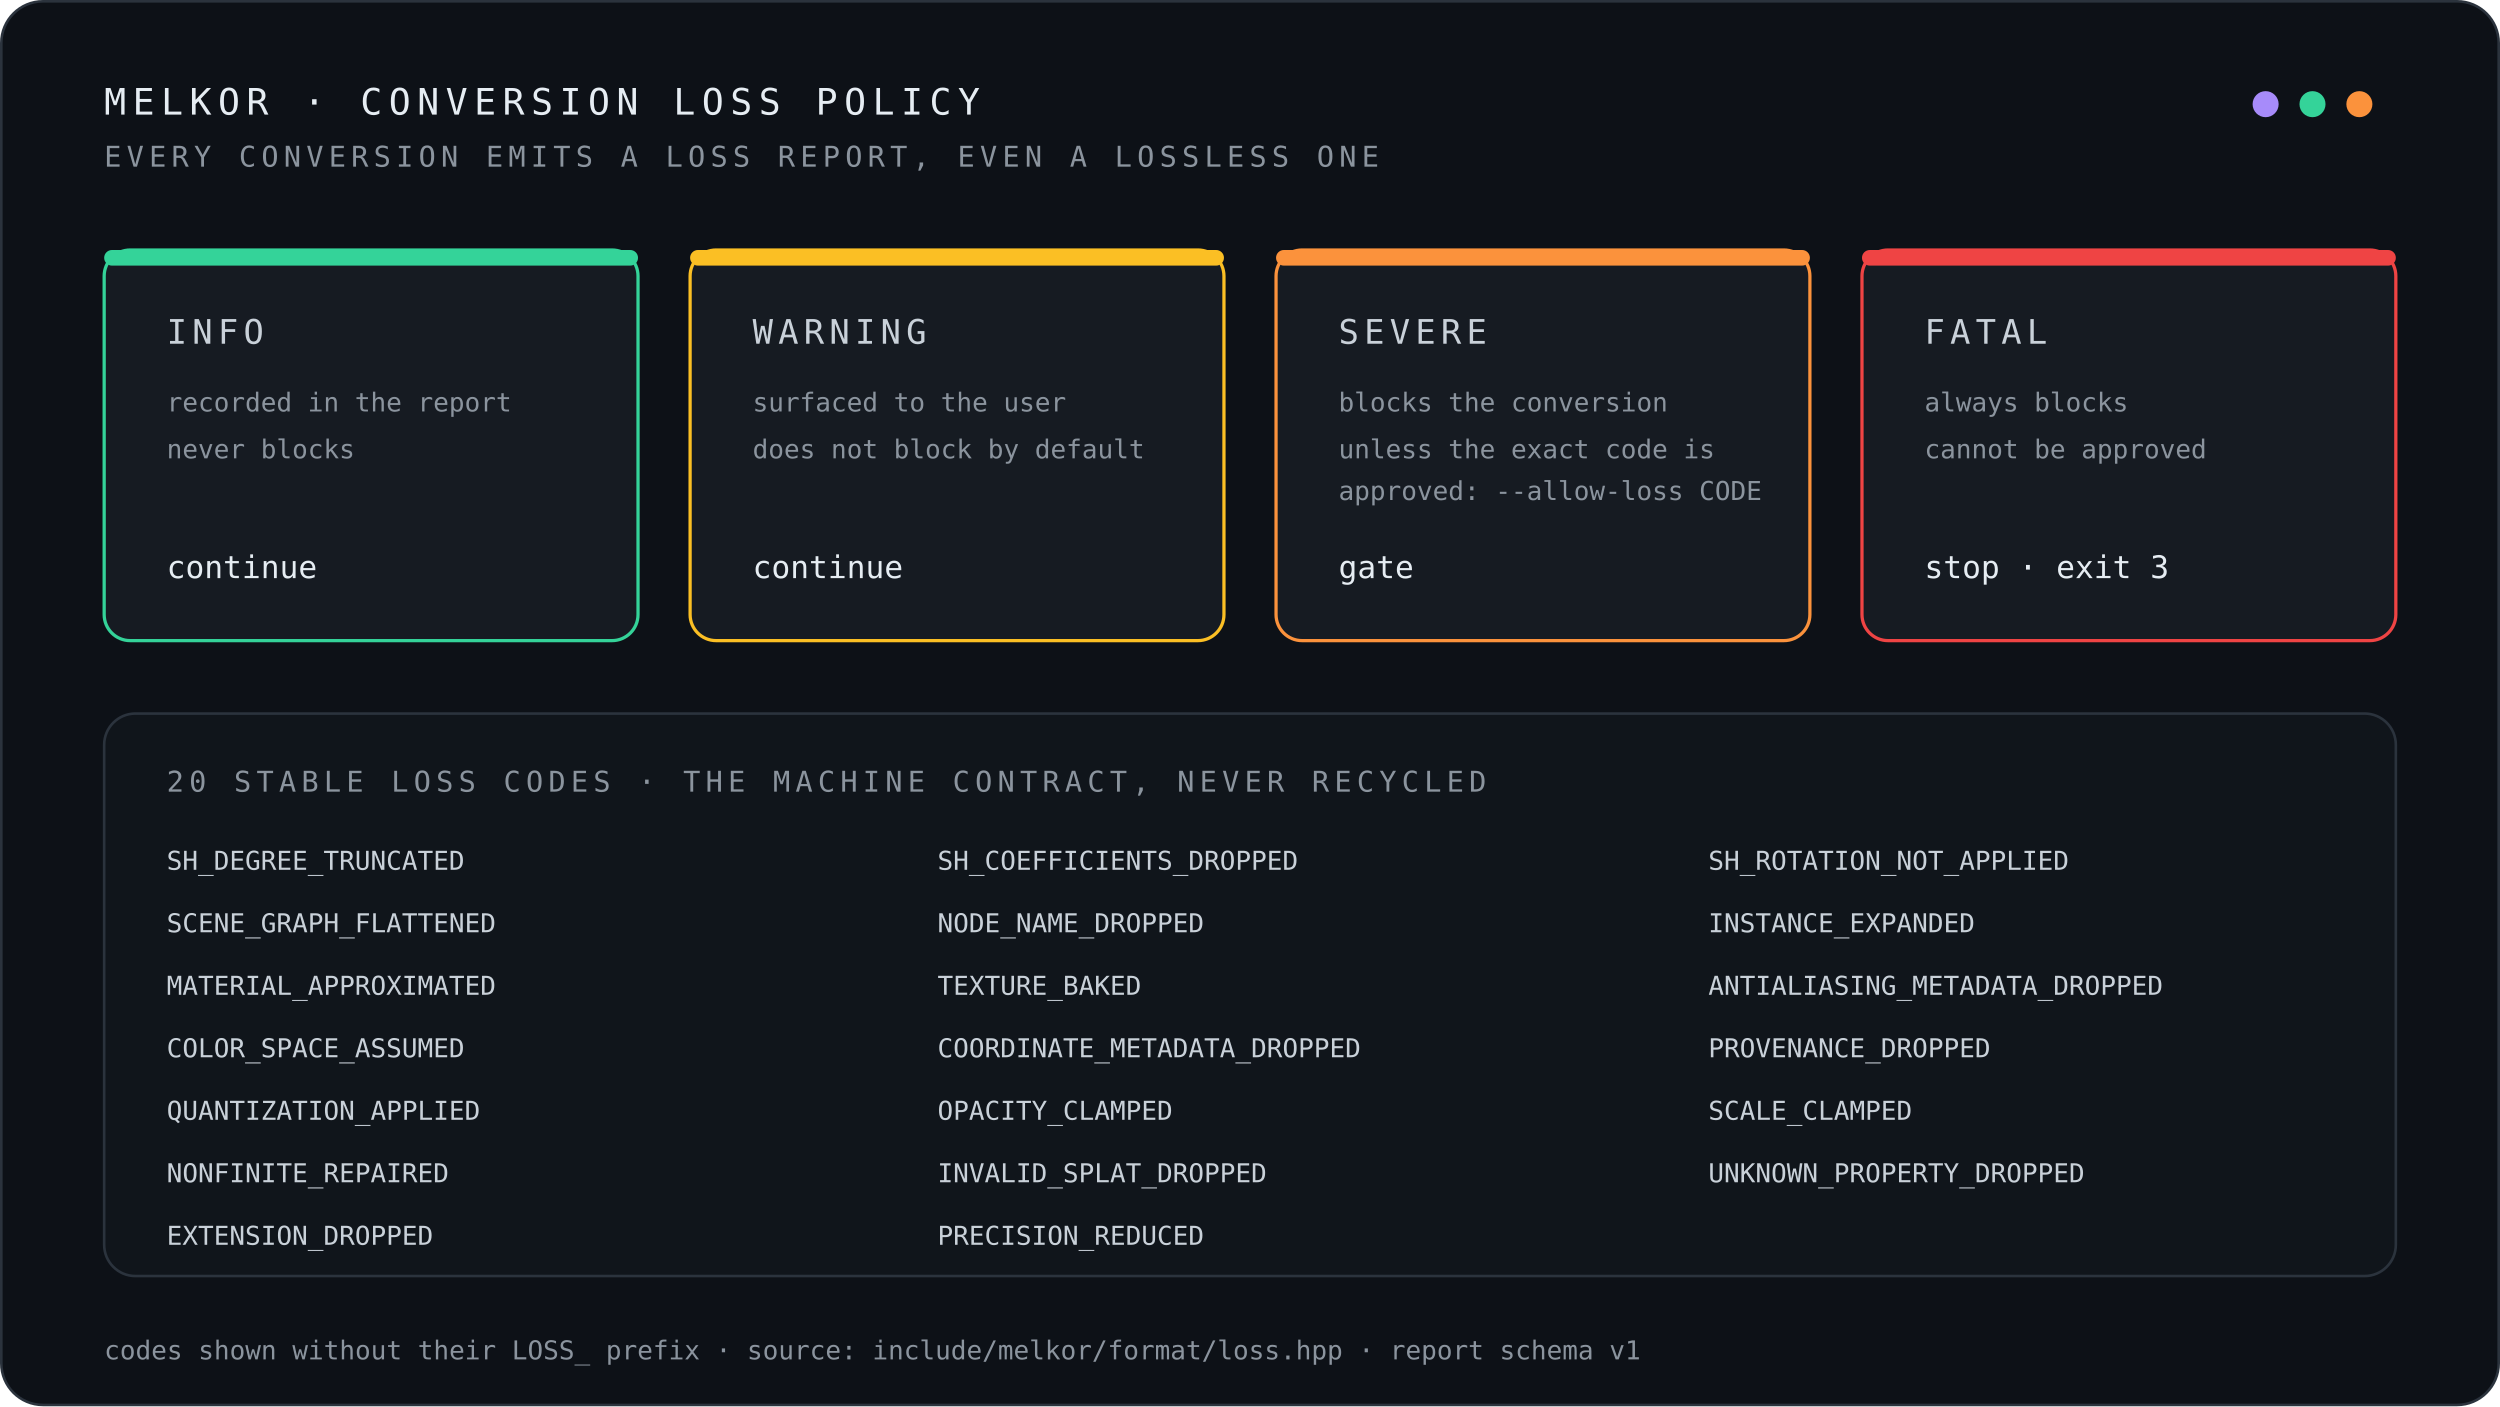
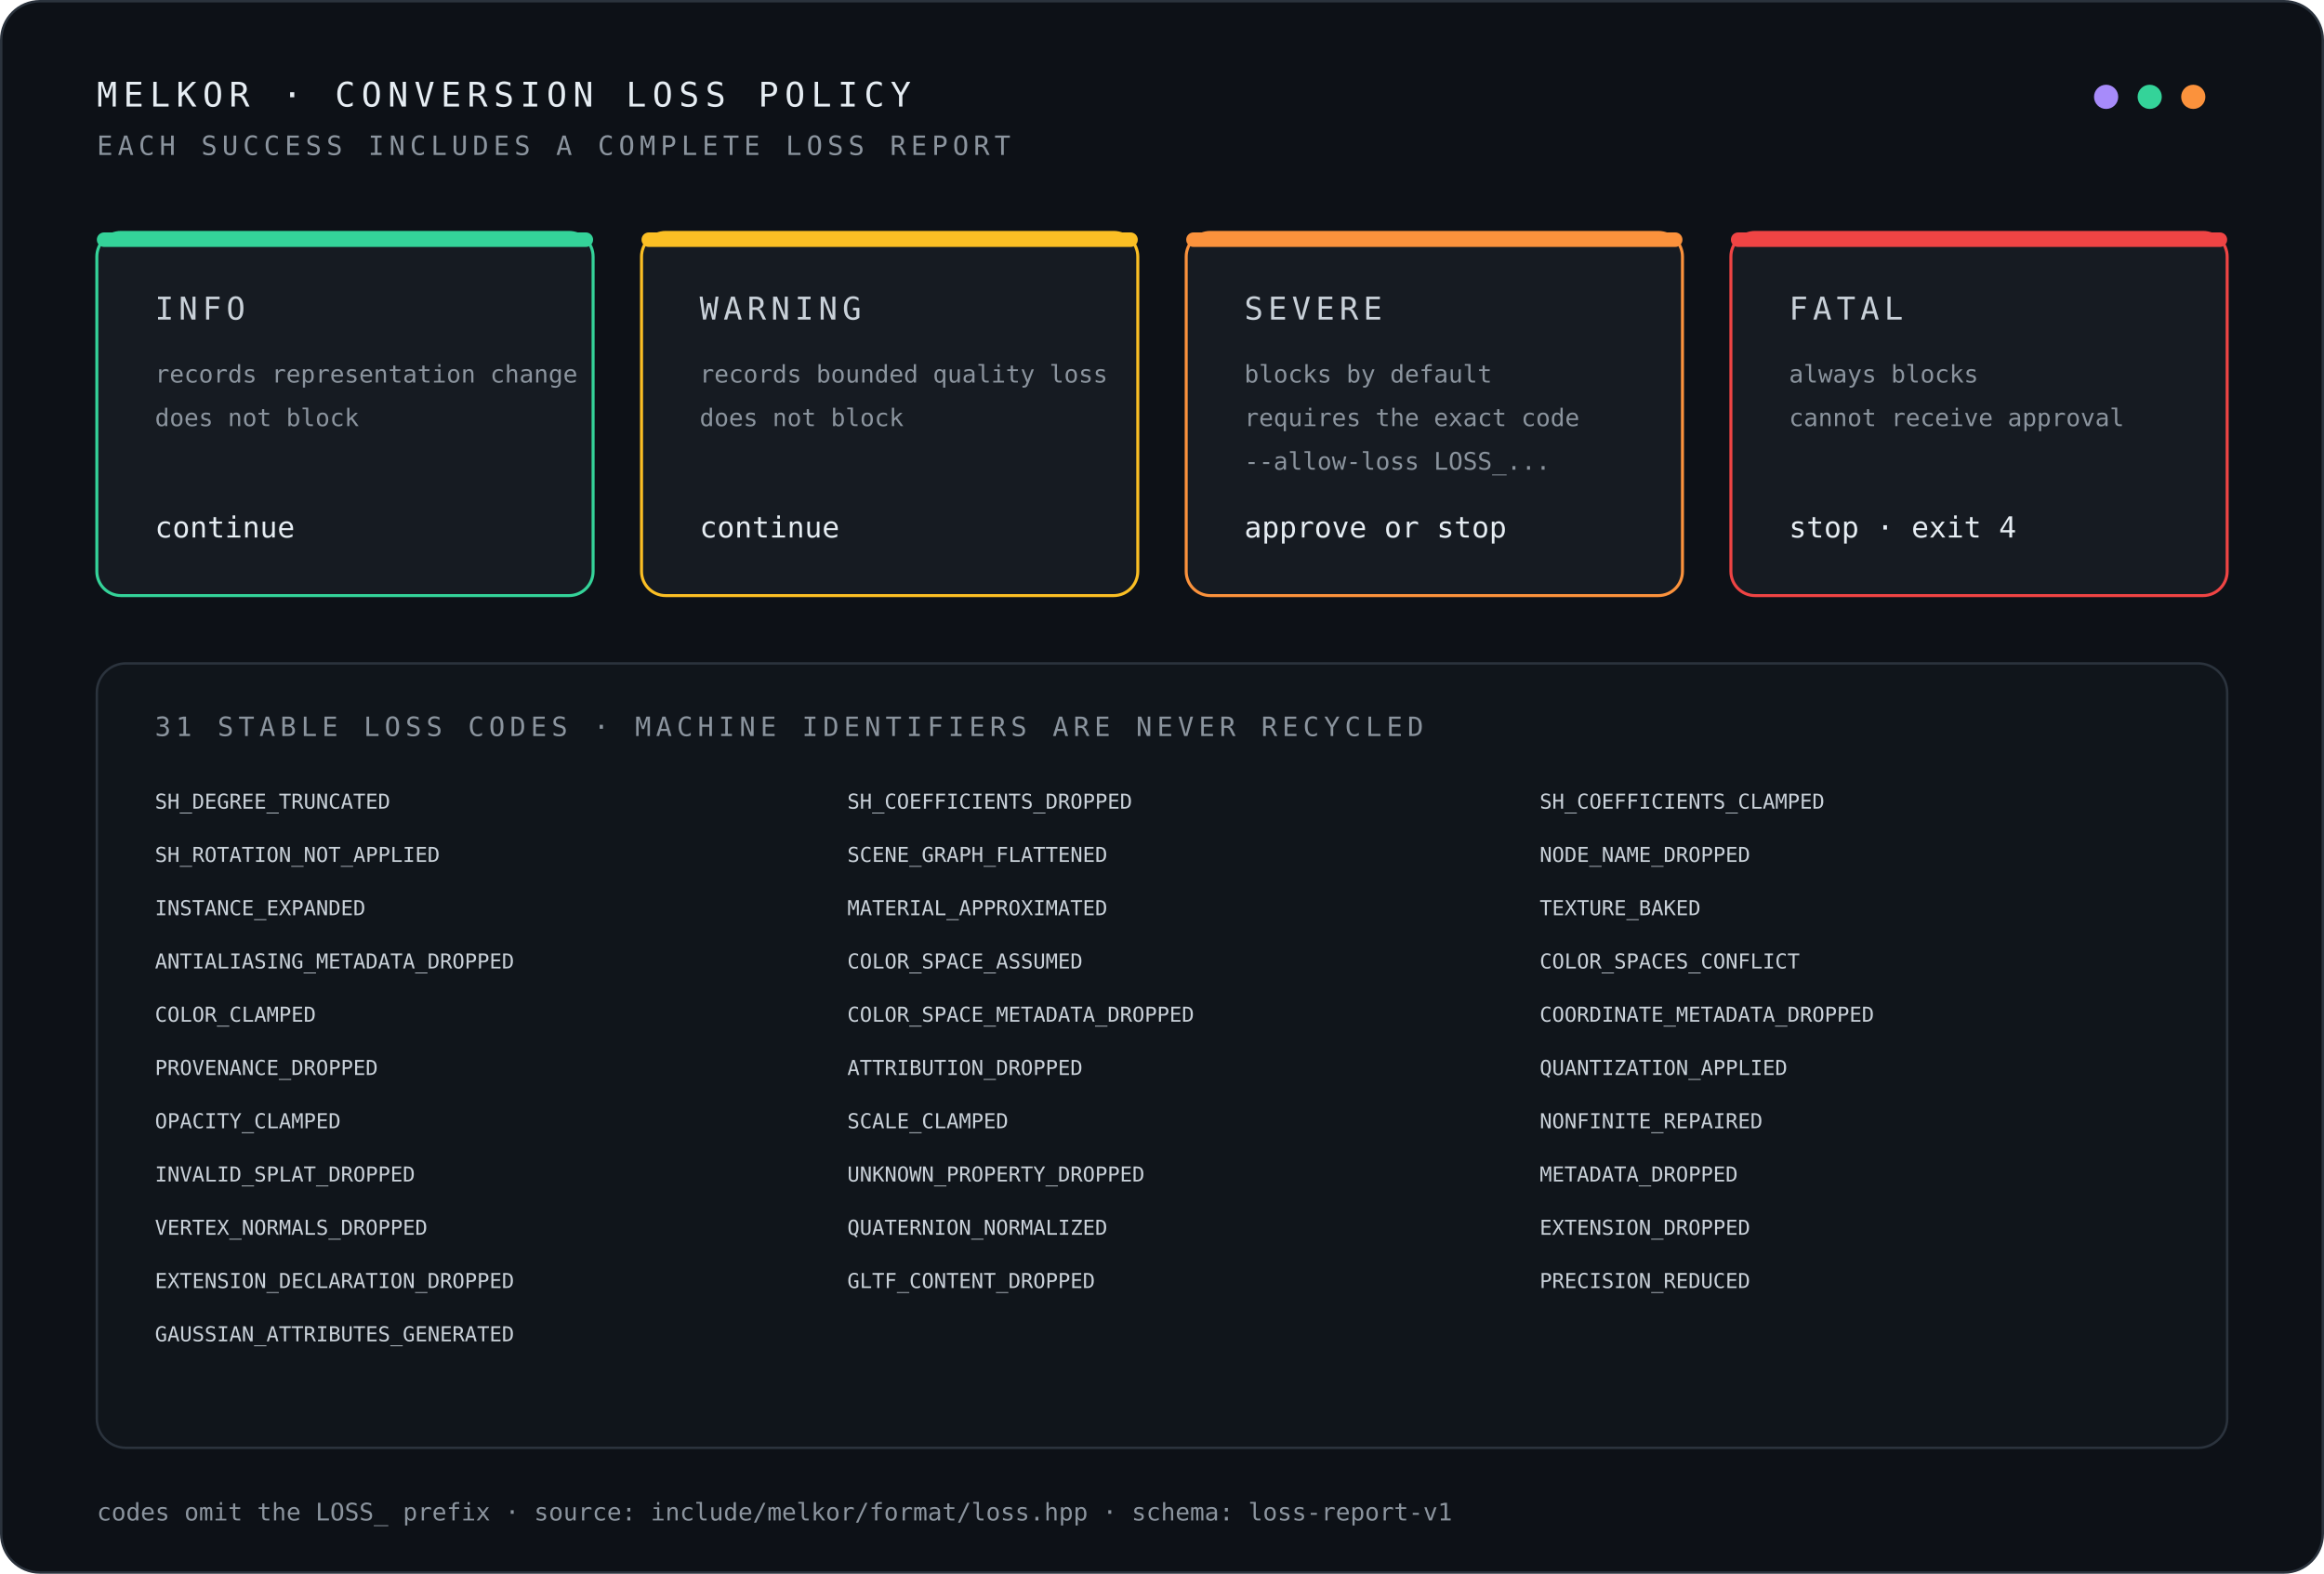
- <svg xmlns="http://www.w3.org/2000/svg" viewBox="0 0 960 540" role="img" aria-labelledby="t d">
+ <svg xmlns="http://www.w3.org/2000/svg" viewBox="0 0 960 650" role="img" aria-labelledby="loss-title loss-description">
  <style>
    text { font-family: ui-monospace, SFMono-Regular, Menlo, monospace; fill: #c9d1d9; }
    .h1 { font-size: 14px; fill: #e6edf3; letter-spacing: 2.5px; }
    .h2 { font-size: 11px; fill: #8b949e; letter-spacing: 2px; }
    .sev { font-size: 13px; letter-spacing: 2px; }
    .node { font-size: 12px; fill: #e6edf3; }
    .sub { font-size: 10px; fill: #8b949e; }
-     .code { font-size: 10px; fill: #c9d1d9; }
+     .code { font-size: 8.5px; fill: #c9d1d9; }
  </style>
-   <rect x="0.5" y="0.5" width="959" height="539" rx="16" fill="#0d1117" stroke="#2b333d" />
+   <rect x="0.5" y="0.5" width="959" height="649" rx="16" fill="#0d1117" stroke="#2b333d" />
  <text class="h1" x="40" y="44">MELKOR · CONVERSION LOSS POLICY</text>
-   <text class="h2" x="40" y="64">EVERY CONVERSION EMITS A LOSS REPORT, EVEN A LOSSLESS ONE</text>
+   <text class="h2" x="40" y="64">EACH SUCCESS INCLUDES A COMPLETE LOSS REPORT</text>
  <circle cx="906" cy="40" r="5" fill="#fb923c" />
  <circle cx="888" cy="40" r="5" fill="#34d399" />
  <circle cx="870" cy="40" r="5" fill="#a78bfa" />
  <g>
    <rect x="40" y="96" width="205" height="150" rx="10" fill="#161b22" stroke="#34d399" stroke-width="1.25" />
    <rect x="40" y="96" width="205" height="6" rx="3" fill="#34d399" />
    <text class="sev" x="64" y="132" fill="#34d399">INFO</text>
-     <text class="sub" x="64" y="158">recorded in the report</text>
-     <text class="sub" x="64" y="176">never blocks</text>
+     <text class="sub" x="64" y="158">records representation change</text>
+     <text class="sub" x="64" y="176">does not block</text>
    <text class="node" x="64" y="222">continue</text>
  </g>
  <g>
    <rect x="265" y="96" width="205" height="150" rx="10" fill="#161b22" stroke="#fbbf24" stroke-width="1.25" />
    <rect x="265" y="96" width="205" height="6" rx="3" fill="#fbbf24" />
    <text class="sev" x="289" y="132" fill="#fbbf24">WARNING</text>
-     <text class="sub" x="289" y="158">surfaced to the user</text>
-     <text class="sub" x="289" y="176">does not block by default</text>
+     <text class="sub" x="289" y="158">records bounded quality loss</text>
+     <text class="sub" x="289" y="176">does not block</text>
    <text class="node" x="289" y="222">continue</text>
  </g>
  <g>
    <rect x="490" y="96" width="205" height="150" rx="10" fill="#161b22" stroke="#fb923c" stroke-width="1.25" />
    <rect x="490" y="96" width="205" height="6" rx="3" fill="#fb923c" />
    <text class="sev" x="514" y="132" fill="#fb923c">SEVERE</text>
-     <text class="sub" x="514" y="158">blocks the conversion</text>
-     <text class="sub" x="514" y="176">unless the exact code is</text>
-     <text class="sub" x="514" y="192">approved: --allow-loss CODE</text>
-     <text class="node" x="514" y="222">gate</text>
+     <text class="sub" x="514" y="158">blocks by default</text>
+     <text class="sub" x="514" y="176">requires the exact code</text>
+     <text class="sub" x="514" y="194">--allow-loss LOSS_...</text>
+     <text class="node" x="514" y="222">approve or stop</text>
  </g>
  <g>
    <rect x="715" y="96" width="205" height="150" rx="10" fill="#161b22" stroke="#ef4444" stroke-width="1.25" />
    <rect x="715" y="96" width="205" height="6" rx="3" fill="#ef4444" />
    <text class="sev" x="739" y="132" fill="#ef4444">FATAL</text>
    <text class="sub" x="739" y="158">always blocks</text>
-     <text class="sub" x="739" y="176">cannot be approved</text>
-     <text class="node" x="739" y="222">stop · exit 3</text>
+     <text class="sub" x="739" y="176">cannot receive approval</text>
+     <text class="node" x="739" y="222">stop · exit 4</text>
  </g>
  <g>
-     <rect x="40" y="274" width="880" height="216" rx="12" fill="#10151b" stroke="#2b333d" />
-     <text class="h2" x="64" y="304">20 STABLE LOSS CODES · THE MACHINE CONTRACT, NEVER RECYCLED</text>
+     <rect x="40" y="274" width="880" height="324" rx="12" fill="#10151b" stroke="#2b333d" />
+     <text class="h2" x="64" y="304">31 STABLE LOSS CODES · MACHINE IDENTIFIERS ARE NEVER RECYCLED</text>
    <g class="code">
      <text x="64" y="334">SH_DEGREE_TRUNCATED</text>
-       <text x="360" y="334">SH_COEFFICIENTS_DROPPED</text>
-       <text x="656" y="334">SH_ROTATION_NOT_APPLIED</text>
-       <text x="64" y="358">SCENE_GRAPH_FLATTENED</text>
-       <text x="360" y="358">NODE_NAME_DROPPED</text>
-       <text x="656" y="358">INSTANCE_EXPANDED</text>
-       <text x="64" y="382">MATERIAL_APPROXIMATED</text>
-       <text x="360" y="382">TEXTURE_BAKED</text>
-       <text x="656" y="382">ANTIALIASING_METADATA_DROPPED</text>
-       <text x="64" y="406">COLOR_SPACE_ASSUMED</text>
-       <text x="360" y="406">COORDINATE_METADATA_DROPPED</text>
-       <text x="656" y="406">PROVENANCE_DROPPED</text>
-       <text x="64" y="430">QUANTIZATION_APPLIED</text>
-       <text x="360" y="430">OPACITY_CLAMPED</text>
-       <text x="656" y="430">SCALE_CLAMPED</text>
-       <text x="64" y="454">NONFINITE_REPAIRED</text>
-       <text x="360" y="454">INVALID_SPLAT_DROPPED</text>
-       <text x="656" y="454">UNKNOWN_PROPERTY_DROPPED</text>
-       <text x="64" y="478">EXTENSION_DROPPED</text>
-       <text x="360" y="478">PRECISION_REDUCED</text>
+       <text x="350" y="334">SH_COEFFICIENTS_DROPPED</text>
+       <text x="636" y="334">SH_COEFFICIENTS_CLAMPED</text>
+       <text x="64" y="356">SH_ROTATION_NOT_APPLIED</text>
+       <text x="350" y="356">SCENE_GRAPH_FLATTENED</text>
+       <text x="636" y="356">NODE_NAME_DROPPED</text>
+       <text x="64" y="378">INSTANCE_EXPANDED</text>
+       <text x="350" y="378">MATERIAL_APPROXIMATED</text>
+       <text x="636" y="378">TEXTURE_BAKED</text>
+       <text x="64" y="400">ANTIALIASING_METADATA_DROPPED</text>
+       <text x="350" y="400">COLOR_SPACE_ASSUMED</text>
+       <text x="636" y="400">COLOR_SPACES_CONFLICT</text>
+       <text x="64" y="422">COLOR_CLAMPED</text>
+       <text x="350" y="422">COLOR_SPACE_METADATA_DROPPED</text>
+       <text x="636" y="422">COORDINATE_METADATA_DROPPED</text>
+       <text x="64" y="444">PROVENANCE_DROPPED</text>
+       <text x="350" y="444">ATTRIBUTION_DROPPED</text>
+       <text x="636" y="444">QUANTIZATION_APPLIED</text>
+       <text x="64" y="466">OPACITY_CLAMPED</text>
+       <text x="350" y="466">SCALE_CLAMPED</text>
+       <text x="636" y="466">NONFINITE_REPAIRED</text>
+       <text x="64" y="488">INVALID_SPLAT_DROPPED</text>
+       <text x="350" y="488">UNKNOWN_PROPERTY_DROPPED</text>
+       <text x="636" y="488">METADATA_DROPPED</text>
+       <text x="64" y="510">VERTEX_NORMALS_DROPPED</text>
+       <text x="350" y="510">QUATERNION_NORMALIZED</text>
+       <text x="636" y="510">EXTENSION_DROPPED</text>
+       <text x="64" y="532">EXTENSION_DECLARATION_DROPPED</text>
+       <text x="350" y="532">GLTF_CONTENT_DROPPED</text>
+       <text x="636" y="532">PRECISION_REDUCED</text>
+       <text x="64" y="554">GAUSSIAN_ATTRIBUTES_GENERATED</text>
    </g>
  </g>
-   <text class="sub" x="40" y="522">codes shown without their LOSS_ prefix · source: include/melkor/format/loss.hpp · report schema v1</text>
+   <text class="sub" x="40" y="628">codes omit the LOSS_ prefix · source: include/melkor/format/loss.hpp · schema: loss-report-v1</text>
</svg>
